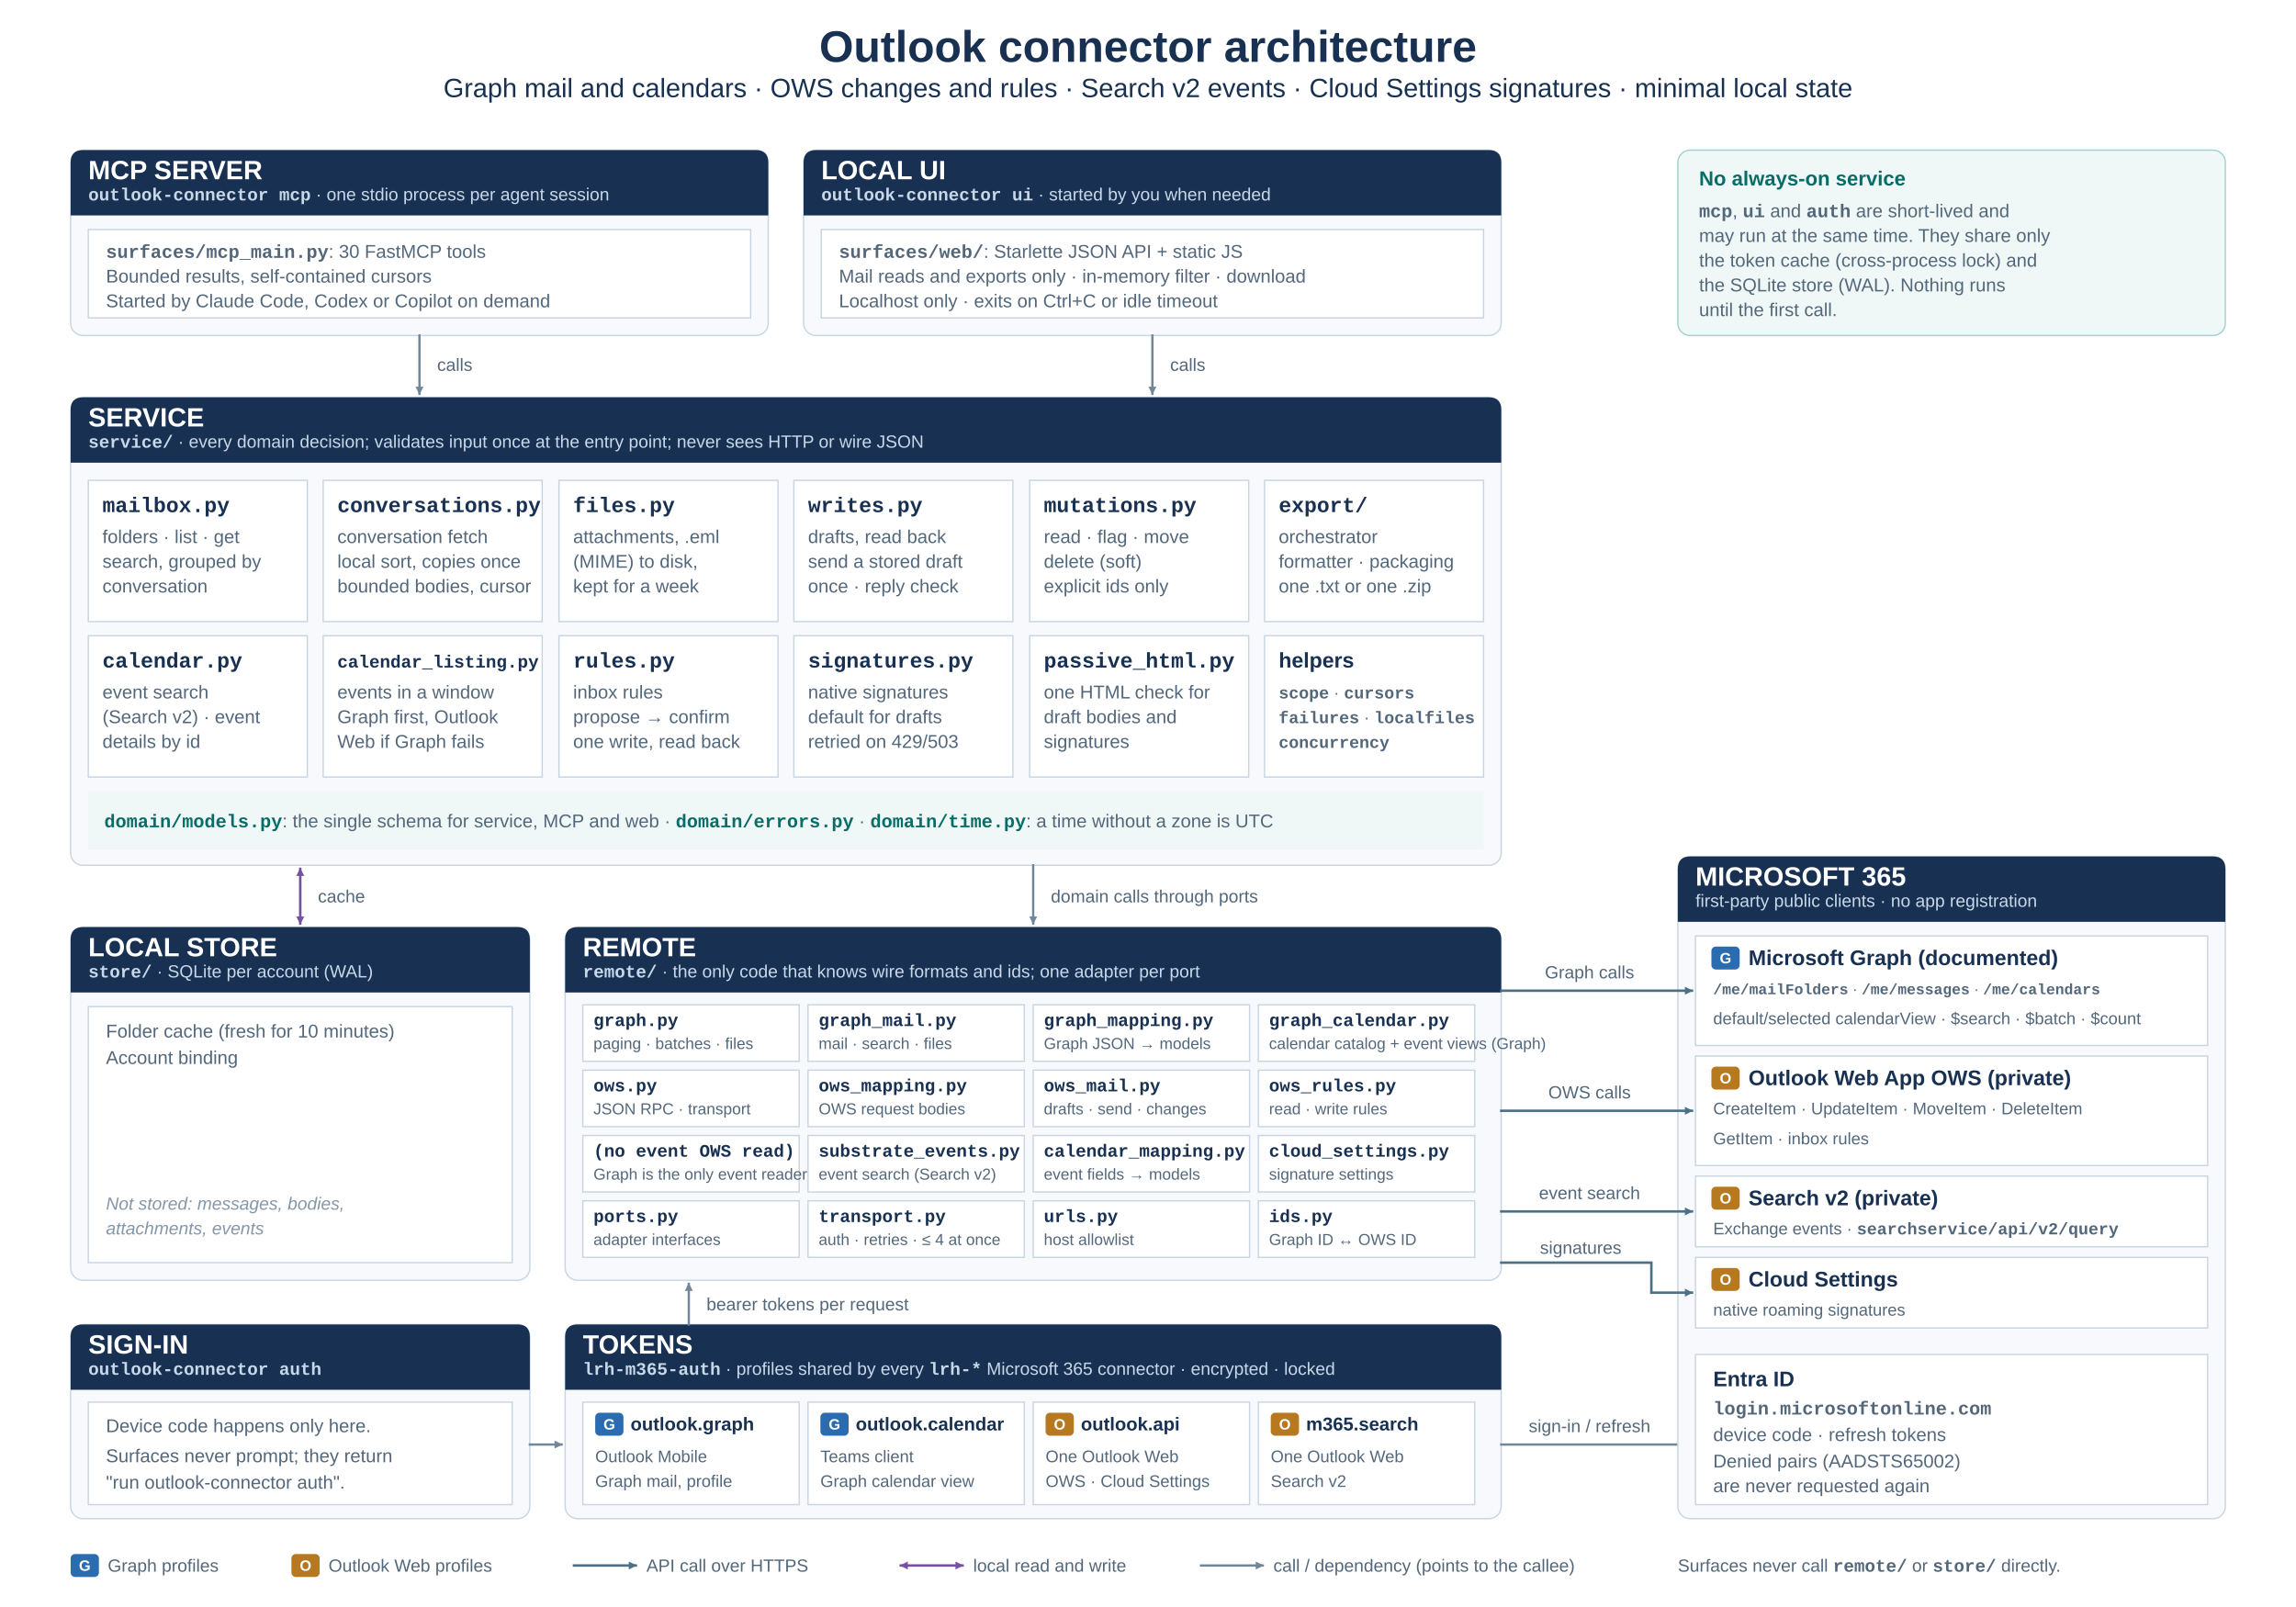
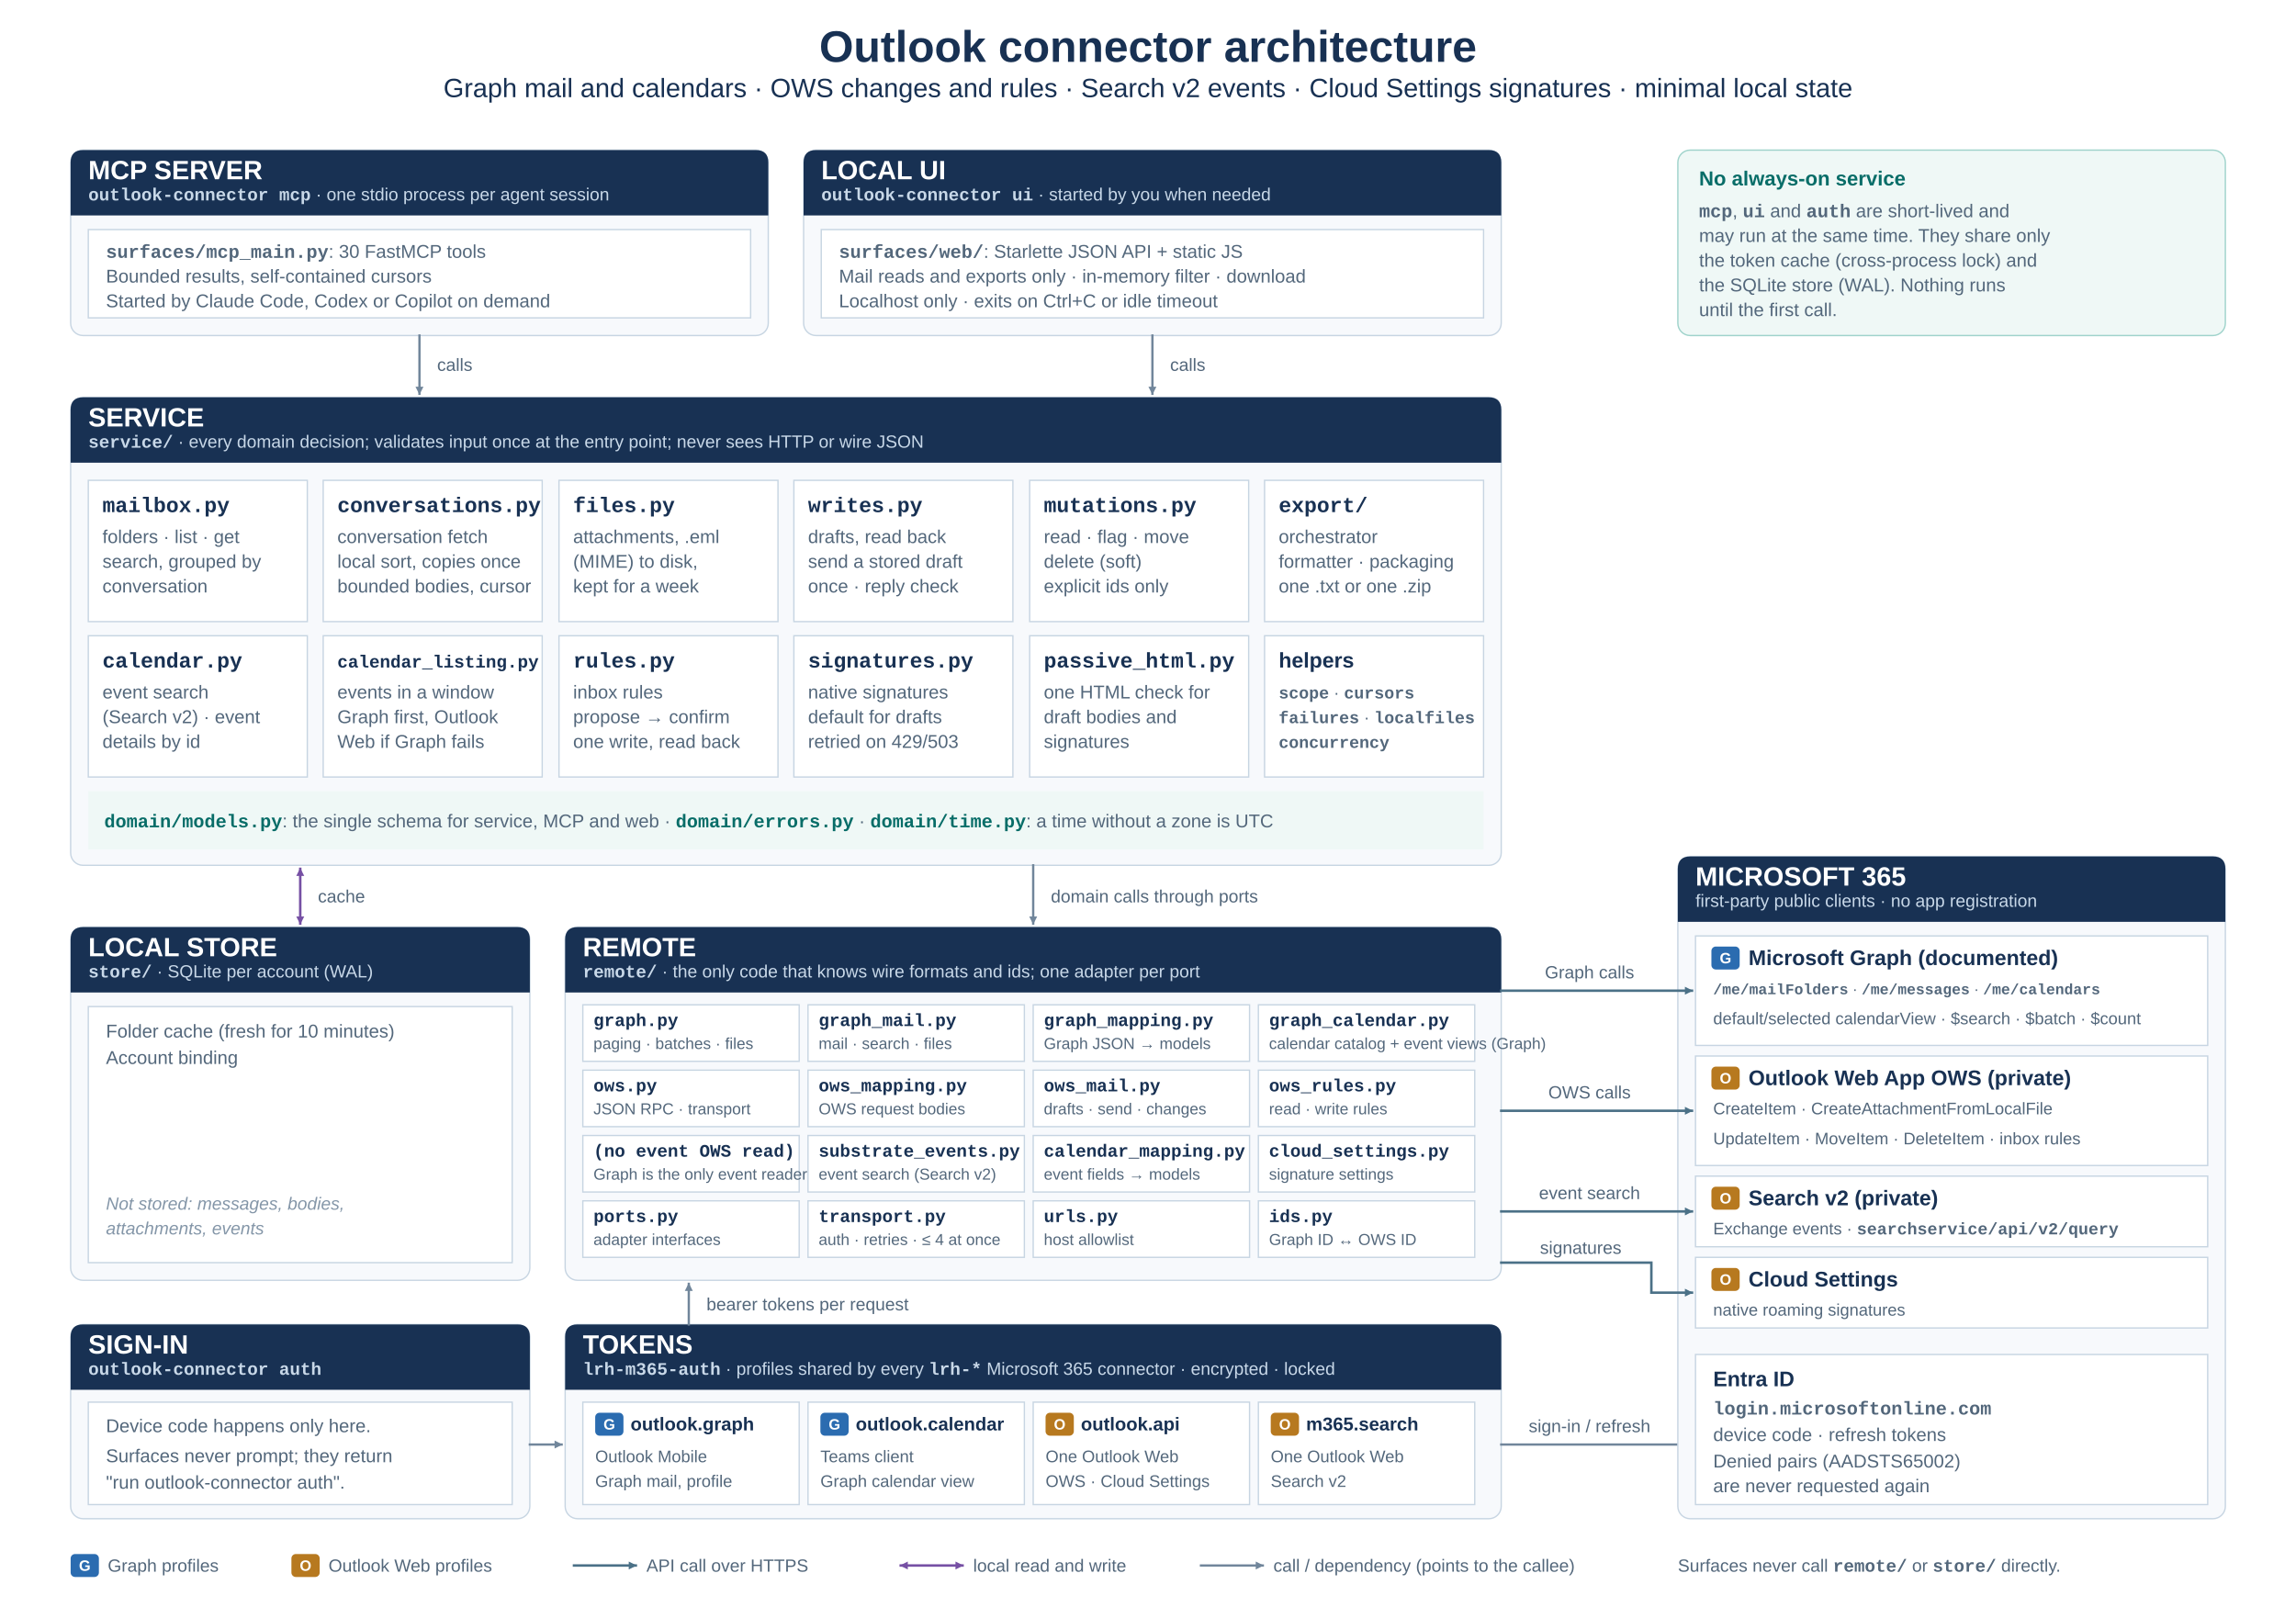
<svg xmlns="http://www.w3.org/2000/svg" width="2600" height="1820" viewBox="0 0 2600 1820" role="img" aria-labelledby="title description">
  <defs>
    <style>
      text { font-family: Arial, Helvetica, sans-serif; }
      .title { fill: #183153; font-size: 50px; font-weight: 700; }
      .subtitle { fill: #183153; font-size: 30px; }
      .card-title { fill: #fff; font-size: 30px; font-weight: 700; }
      .card-subtitle { fill: #c8d8e8; font-size: 20px; }
      .section-title { fill: #183153; font-size: 24px; font-weight: 700; }
      .detail { fill: #53677b; font-size: 21px; }
      .muted { fill: #8496a8; font-size: 20px; font-style: italic; }
      .code { font-family: "Courier New", Consolas, monospace; font-weight: 700; }
      .badge { fill: #fff; font-size: 17px; font-weight: 700; }
      .note-title { fill: #086d68; font-size: 23px; font-weight: 700; }
      .flow-label { fill: #53677b; font-size: 20px; }
      .call-flow { fill: none; stroke: #71869b; stroke-width: 2.6; stroke-linecap: square; stroke-linejoin: miter; marker-end: url(#arrow); }
      .api-flow { fill: none; stroke: #4b7187; stroke-width: 2.8; stroke-linecap: square; marker-end: url(#api-arrow); }
      .local-flow { fill: none; stroke: #7650a4; stroke-width: 2.8; stroke-linecap: square; marker-start: url(#purple-arrow); marker-end: url(#purple-arrow); }
    </style>
    <marker id="arrow" markerWidth="9" markerHeight="9" refX="8" refY="4.5" orient="auto" markerUnits="userSpaceOnUse">
      <path d="M0 0 L9 4.5 L0 9 Z" fill="#71869b" />
    </marker>
    <marker id="api-arrow" markerWidth="9" markerHeight="9" refX="8" refY="4.5" orient="auto" markerUnits="userSpaceOnUse">
      <path d="M0 0 L9 4.5 L0 9 Z" fill="#4b7187" />
    </marker>
    <marker id="purple-arrow" markerWidth="9" markerHeight="9" refX="8" refY="4.5" orient="auto-start-reverse" markerUnits="userSpaceOnUse">
      <path d="M0 0 L9 4.5 L0 9 Z" fill="#7650a4" />
    </marker>
  </defs>
  <rect width="2600" height="1820" fill="#fff" />
  <text class="title" x="1300" y="70" text-anchor="middle">Outlook connector architecture</text>
  <text class="subtitle" x="1300" y="110" text-anchor="middle">Graph mail and calendars · OWS changes and rules · Search v2 events · Cloud Settings signatures · minimal local state</text>
  <rect x="80" y="170" width="790" height="210" rx="14" fill="#f7f9fc" stroke="#c7d5e2" stroke-width="1.5" />
  <path d="M80 244 V184 Q80 170 94 170 H856 Q870 170 870 184 V244 Z" fill="#183153" />
  <text class="card-title" x="100" y="203">MCP SERVER</text>
  <text class="card-subtitle" x="100" y="227">
    <tspan class="code">outlook-connector mcp</tspan> · one stdio process per agent session</text>
  <rect x="100" y="260" width="750" height="100" fill="#fff" stroke="#c7d5e2" stroke-width="1.5" />
  <text class="detail" x="120" y="292">
    <tspan class="code">surfaces/mcp_main.py</tspan>: 30 FastMCP tools</text>
  <text class="detail" x="120" y="320">Bounded results, self-contained cursors</text>
  <text class="detail" x="120" y="348">Started by Claude Code, Codex or Copilot on demand</text>
  <rect x="910" y="170" width="790" height="210" rx="14" fill="#f7f9fc" stroke="#c7d5e2" stroke-width="1.5" />
  <path d="M910 244 V184 Q910 170 924 170 H1686 Q1700 170 1700 184 V244 Z" fill="#183153" />
  <text class="card-title" x="930" y="203">LOCAL UI</text>
  <text class="card-subtitle" x="930" y="227">
    <tspan class="code">outlook-connector ui</tspan> · started by you when needed</text>
  <rect x="930" y="260" width="750" height="100" fill="#fff" stroke="#c7d5e2" stroke-width="1.5" />
  <text class="detail" x="950" y="292">
    <tspan class="code">surfaces/web/</tspan>: Starlette JSON API + static JS</text>
  <text class="detail" x="950" y="320">Mail reads and exports only · in-memory filter · download</text>
  <text class="detail" x="950" y="348">Localhost only · exits on Ctrl+C or idle timeout</text>
  <rect x="1900" y="170" width="620" height="210" rx="14" fill="#eff8f6" stroke="#9fd3cb" stroke-width="1.5" />
  <text class="note-title" x="1924" y="210">No always-on service</text>
  <text class="detail" x="1924" y="246">
    <tspan class="code">mcp</tspan>, <tspan class="code">ui</tspan> and <tspan class="code">auth</tspan> are short-lived and</text>
  <text class="detail" x="1924" y="274">may run at the same time. They share only</text>
  <text class="detail" x="1924" y="302">the token cache (cross-process lock) and</text>
  <text class="detail" x="1924" y="330">the SQLite store (WAL). Nothing runs</text>
  <text class="detail" x="1924" y="358">until the first call.</text>
  <path class="call-flow" d="M475 380 V446" />
  <path class="call-flow" d="M1305 380 V446" />
  <text class="flow-label" x="495" y="420">calls</text>
  <text class="flow-label" x="1325" y="420">calls</text>
  <rect x="80" y="450" width="1620" height="530" rx="14" fill="#f7f9fc" stroke="#c7d5e2" stroke-width="1.5" />
  <path d="M80 524 V464 Q80 450 94 450 H1686 Q1700 450 1700 464 V524 Z" fill="#183153" />
  <text class="card-title" x="100" y="483">SERVICE</text>
  <text class="card-subtitle" x="100" y="507">
    <tspan class="code">service/</tspan> · every domain decision; validates input once at the entry point; never sees HTTP or wire JSON</text>
  <rect x="100" y="544" width="248" height="160" fill="#fff" stroke="#c7d5e2" stroke-width="1.5" />
  <text class="section-title code" x="116" y="580">mailbox.py</text>
  <text class="detail" x="116" y="615">folders · list · get</text>
  <text class="detail" x="116" y="643">search, grouped by</text>
  <text class="detail" x="116" y="671">conversation</text>
  <rect x="366" y="544" width="248" height="160" fill="#fff" stroke="#c7d5e2" stroke-width="1.5" />
  <text class="section-title code" x="382" y="580">conversations.py</text>
  <text class="detail" x="382" y="615">conversation fetch</text>
  <text class="detail" x="382" y="643">local sort, copies once</text>
  <text class="detail" x="382" y="671">bounded bodies, cursor</text>
  <rect x="633" y="544" width="248" height="160" fill="#fff" stroke="#c7d5e2" stroke-width="1.5" />
  <text class="section-title code" x="649" y="580">files.py</text>
  <text class="detail" x="649" y="615">attachments, .eml</text>
  <text class="detail" x="649" y="643">(MIME) to disk,</text>
  <text class="detail" x="649" y="671">kept for a week</text>
  <rect x="899" y="544" width="248" height="160" fill="#fff" stroke="#c7d5e2" stroke-width="1.5" />
  <text class="section-title code" x="915" y="580">writes.py</text>
  <text class="detail" x="915" y="615">drafts, read back</text>
  <text class="detail" x="915" y="643">send a stored draft</text>
  <text class="detail" x="915" y="671">once · reply check</text>
  <rect x="1166" y="544" width="248" height="160" fill="#fff" stroke="#c7d5e2" stroke-width="1.5" />
  <text class="section-title code" x="1182" y="580">mutations.py</text>
  <text class="detail" x="1182" y="615">read · flag · move</text>
  <text class="detail" x="1182" y="643">delete (soft)</text>
  <text class="detail" x="1182" y="671">explicit ids only</text>
  <rect x="1432" y="544" width="248" height="160" fill="#fff" stroke="#c7d5e2" stroke-width="1.5" />
  <text class="section-title code" x="1448" y="580">export/</text>
  <text class="detail" x="1448" y="615">orchestrator</text>
  <text class="detail" x="1448" y="643">formatter · packaging</text>
  <text class="detail" x="1448" y="671">one .txt or one .zip</text>
  <rect x="100" y="720" width="248" height="160" fill="#fff" stroke="#c7d5e2" stroke-width="1.5" />
  <text class="section-title code" x="116" y="756">calendar.py</text>
  <text class="detail" x="116" y="791">event search</text>
  <text class="detail" x="116" y="819">(Search v2) · event</text>
  <text class="detail" x="116" y="847">details by id</text>
  <rect x="366" y="720" width="248" height="160" fill="#fff" stroke="#c7d5e2" stroke-width="1.5" />
  <text class="section-title code" x="382" y="756" style="font-size:20px">calendar_listing.py</text>
  <text class="detail" x="382" y="791">events in a window</text>
  <text class="detail" x="382" y="819">Graph first, Outlook</text>
  <text class="detail" x="382" y="847">Web if Graph fails</text>
  <rect x="633" y="720" width="248" height="160" fill="#fff" stroke="#c7d5e2" stroke-width="1.5" />
  <text class="section-title code" x="649" y="756">rules.py</text>
  <text class="detail" x="649" y="791">inbox rules</text>
  <text class="detail" x="649" y="819">propose → confirm</text>
  <text class="detail" x="649" y="847">one write, read back</text>
  <rect x="899" y="720" width="248" height="160" fill="#fff" stroke="#c7d5e2" stroke-width="1.5" />
  <text class="section-title code" x="915" y="756">signatures.py</text>
  <text class="detail" x="915" y="791">native signatures</text>
  <text class="detail" x="915" y="819">default for drafts</text>
  <text class="detail" x="915" y="847">retried on 429/503</text>
  <rect x="1166" y="720" width="248" height="160" fill="#fff" stroke="#c7d5e2" stroke-width="1.5" />
  <text class="section-title code" x="1182" y="756">passive_html.py</text>
  <text class="detail" x="1182" y="791">one HTML check for</text>
  <text class="detail" x="1182" y="819">draft bodies and</text>
  <text class="detail" x="1182" y="847">signatures</text>
  <rect x="1432" y="720" width="248" height="160" fill="#fff" stroke="#c7d5e2" stroke-width="1.5" />
  <text class="section-title" x="1448" y="756">helpers</text>
  <text class="detail" x="1448" y="791" style="font-size:19px">
    <tspan class="code">scope</tspan> · <tspan class="code">cursors</tspan>
  </text>
  <text class="detail" x="1448" y="819" style="font-size:19px">
    <tspan class="code">failures</tspan> · <tspan class="code">localfiles</tspan>
  </text>
  <text class="detail" x="1448" y="847" style="font-size:19px">
    <tspan class="code">concurrency</tspan>
  </text>
  <rect x="100" y="896" width="1580" height="66" fill="#eff8f6" />
  <text class="detail" x="118" y="937">
    <tspan class="code" fill="#086d68">domain/models.py</tspan>: the single schema for service, MCP and web  ·  <tspan class="code" fill="#086d68">domain/errors.py</tspan>  ·  <tspan class="code" fill="#086d68">domain/time.py</tspan>: a time without a zone is UTC</text>
  <path class="local-flow" d="M340 984 V1046" />
  <text class="flow-label" x="360" y="1022">cache</text>
  <path class="call-flow" d="M1170 980 V1046" />
  <text class="flow-label" x="1190" y="1022">domain calls through ports</text>
  <rect x="80" y="1050" width="520" height="400" rx="14" fill="#f7f9fc" stroke="#c7d5e2" stroke-width="1.5" />
  <path d="M80 1124 V1064 Q80 1050 94 1050 H586 Q600 1050 600 1064 V1124 Z" fill="#183153" />
  <text class="card-title" x="100" y="1083">LOCAL STORE</text>
  <text class="card-subtitle" x="100" y="1107">
    <tspan class="code">store/</tspan> · SQLite per account (WAL)</text>
  <rect x="100" y="1140" width="480" height="290" fill="#fff" stroke="#c7d5e2" stroke-width="1.5" />
  <text class="detail" x="120" y="1175">Folder cache (fresh for 10 minutes)</text>
  <text class="detail" x="120" y="1205">Account binding</text>
  <text class="muted" x="120" y="1370">Not stored: messages, bodies,</text>
  <text class="muted" x="120" y="1398">attachments, events</text>
  <rect x="640" y="1050" width="1060" height="400" rx="14" fill="#f7f9fc" stroke="#c7d5e2" stroke-width="1.5" />
  <path d="M640 1124 V1064 Q640 1050 654 1050 H1686 Q1700 1050 1700 1064 V1124 Z" fill="#183153" />
  <text class="card-title" x="660" y="1083">REMOTE</text>
  <text class="card-subtitle" x="660" y="1107">
    <tspan class="code">remote/</tspan> · the only code that knows wire formats and ids; one adapter per port</text>
  <rect x="660" y="1138" width="245" height="64" fill="#fff" stroke="#c7d5e2" stroke-width="1.5" />
  <text class="section-title code" x="672" y="1162" style="font-size:20px">graph.py</text>
  <text class="detail" x="672" y="1188" style="font-size:18px">paging · batches · files</text>
  <rect x="915" y="1138" width="245" height="64" fill="#fff" stroke="#c7d5e2" stroke-width="1.5" />
  <text class="section-title code" x="927" y="1162" style="font-size:20px">graph_mail.py</text>
  <text class="detail" x="927" y="1188" style="font-size:18px">mail · search · files</text>
  <rect x="1170" y="1138" width="245" height="64" fill="#fff" stroke="#c7d5e2" stroke-width="1.5" />
  <text class="section-title code" x="1182" y="1162" style="font-size:20px">graph_mapping.py</text>
  <text class="detail" x="1182" y="1188" style="font-size:18px">Graph JSON → models</text>
  <rect x="1425" y="1138" width="245" height="64" fill="#fff" stroke="#c7d5e2" stroke-width="1.5" />
  <text class="section-title code" x="1437" y="1162" style="font-size:20px">graph_calendar.py</text>
  <text class="detail" x="1437" y="1188" style="font-size:18px">calendar catalog + event views (Graph)</text>
  <rect x="660" y="1212" width="245" height="64" fill="#fff" stroke="#c7d5e2" stroke-width="1.5" />
  <text class="section-title code" x="672" y="1236" style="font-size:20px">ows.py</text>
  <text class="detail" x="672" y="1262" style="font-size:18px">JSON RPC · transport</text>
  <rect x="915" y="1212" width="245" height="64" fill="#fff" stroke="#c7d5e2" stroke-width="1.5" />
  <text class="section-title code" x="927" y="1236" style="font-size:20px">ows_mapping.py</text>
  <text class="detail" x="927" y="1262" style="font-size:18px">OWS request bodies</text>
  <rect x="1170" y="1212" width="245" height="64" fill="#fff" stroke="#c7d5e2" stroke-width="1.5" />
  <text class="section-title code" x="1182" y="1236" style="font-size:20px">ows_mail.py</text>
  <text class="detail" x="1182" y="1262" style="font-size:18px">drafts · send · changes</text>
  <rect x="1425" y="1212" width="245" height="64" fill="#fff" stroke="#c7d5e2" stroke-width="1.5" />
  <text class="section-title code" x="1437" y="1236" style="font-size:20px">ows_rules.py</text>
  <text class="detail" x="1437" y="1262" style="font-size:18px">read · write rules</text>
  <rect x="660" y="1286" width="245" height="64" fill="#fff" stroke="#c7d5e2" stroke-width="1.5" />
  <text class="section-title code" x="672" y="1310" style="font-size:20px">(no event OWS read)</text>
  <text class="detail" x="672" y="1336" style="font-size:18px">Graph is the only event reader</text>
  <rect x="915" y="1286" width="245" height="64" fill="#fff" stroke="#c7d5e2" stroke-width="1.5" />
  <text class="section-title code" x="927" y="1310" style="font-size:20px">substrate_events.py</text>
  <text class="detail" x="927" y="1336" style="font-size:18px">event search (Search v2)</text>
  <rect x="1170" y="1286" width="245" height="64" fill="#fff" stroke="#c7d5e2" stroke-width="1.5" />
  <text class="section-title code" x="1182" y="1310" style="font-size:20px">calendar_mapping.py</text>
  <text class="detail" x="1182" y="1336" style="font-size:18px">event fields → models</text>
  <rect x="1425" y="1286" width="245" height="64" fill="#fff" stroke="#c7d5e2" stroke-width="1.5" />
  <text class="section-title code" x="1437" y="1310" style="font-size:20px">cloud_settings.py</text>
  <text class="detail" x="1437" y="1336" style="font-size:18px">signature settings</text>
  <rect x="660" y="1360" width="245" height="64" fill="#fff" stroke="#c7d5e2" stroke-width="1.5" />
  <text class="section-title code" x="672" y="1384" style="font-size:20px">ports.py</text>
  <text class="detail" x="672" y="1410" style="font-size:18px">adapter interfaces</text>
  <rect x="915" y="1360" width="245" height="64" fill="#fff" stroke="#c7d5e2" stroke-width="1.5" />
  <text class="section-title code" x="927" y="1384" style="font-size:20px">transport.py</text>
  <text class="detail" x="927" y="1410" style="font-size:18px">auth · retries · ≤ 4 at once</text>
  <rect x="1170" y="1360" width="245" height="64" fill="#fff" stroke="#c7d5e2" stroke-width="1.5" />
  <text class="section-title code" x="1182" y="1384" style="font-size:20px">urls.py</text>
  <text class="detail" x="1182" y="1410" style="font-size:18px">host allowlist</text>
  <rect x="1425" y="1360" width="245" height="64" fill="#fff" stroke="#c7d5e2" stroke-width="1.5" />
  <text class="section-title code" x="1437" y="1384" style="font-size:20px">ids.py</text>
  <text class="detail" x="1437" y="1410" style="font-size:18px">Graph ID ↔ OWS ID</text>
  <rect x="80" y="1500" width="520" height="220" rx="14" fill="#f7f9fc" stroke="#c7d5e2" stroke-width="1.5" />
  <path d="M80 1574 V1514 Q80 1500 94 1500 H586 Q600 1500 600 1514 V1574 Z" fill="#183153" />
  <text class="card-title" x="100" y="1533">SIGN-IN</text>
  <text class="card-subtitle" x="100" y="1557">
    <tspan class="code">outlook-connector auth</tspan>
  </text>
  <rect x="100" y="1588" width="480" height="116" fill="#fff" stroke="#c7d5e2" stroke-width="1.5" />
  <text class="detail" x="120" y="1622">Device code happens only here.</text>
  <text class="detail" x="120" y="1656">Surfaces never prompt; they return</text>
  <text class="detail" x="120" y="1686">"run outlook-connector auth".</text>
  <path class="call-flow" d="M600 1636 H636" />
  <rect x="640" y="1500" width="1060" height="220" rx="14" fill="#f7f9fc" stroke="#c7d5e2" stroke-width="1.5" />
  <path d="M640 1574 V1514 Q640 1500 654 1500 H1686 Q1700 1500 1700 1514 V1574 Z" fill="#183153" />
  <text class="card-title" x="660" y="1533">TOKENS</text>
  <text class="card-subtitle" x="660" y="1557">
    <tspan class="code">lrh-m365-auth</tspan> · profiles shared by every <tspan class="code">lrh-*</tspan> Microsoft 365 connector · encrypted · locked</text>
  <rect x="660" y="1588" width="245" height="116" fill="#fff" stroke="#c7d5e2" stroke-width="1.5" />
  <rect x="674" y="1600" width="32" height="26" rx="5" fill="#2b6cb0" />
  <text class="badge" x="690" y="1619" text-anchor="middle">G</text>
  <text class="section-title" x="714" y="1620" style="font-size:21px">outlook.graph</text>
  <text class="detail" x="674" y="1656" style="font-size:19px">Outlook Mobile</text>
  <text class="detail" x="674" y="1684" style="font-size:19px">Graph mail, profile</text>
  <rect x="915" y="1588" width="245" height="116" fill="#fff" stroke="#c7d5e2" stroke-width="1.5" />
  <rect x="929" y="1600" width="32" height="26" rx="5" fill="#2b6cb0" />
  <text class="badge" x="945" y="1619" text-anchor="middle">G</text>
  <text class="section-title" x="969" y="1620" style="font-size:21px">outlook.calendar</text>
  <text class="detail" x="929" y="1656" style="font-size:19px">Teams client</text>
  <text class="detail" x="929" y="1684" style="font-size:19px">Graph calendar view</text>
  <rect x="1170" y="1588" width="245" height="116" fill="#fff" stroke="#c7d5e2" stroke-width="1.5" />
  <rect x="1184" y="1600" width="32" height="26" rx="5" fill="#b7791f" />
  <text class="badge" x="1200" y="1619" text-anchor="middle">O</text>
  <text class="section-title" x="1224" y="1620" style="font-size:21px">outlook.api</text>
  <text class="detail" x="1184" y="1656" style="font-size:19px">One Outlook Web</text>
  <text class="detail" x="1184" y="1684" style="font-size:19px">OWS · Cloud Settings</text>
  <rect x="1425" y="1588" width="245" height="116" fill="#fff" stroke="#c7d5e2" stroke-width="1.5" />
  <rect x="1439" y="1600" width="32" height="26" rx="5" fill="#b7791f" />
  <text class="badge" x="1455" y="1619" text-anchor="middle">O</text>
  <text class="section-title" x="1479" y="1620" style="font-size:21px">m365.search</text>
  <text class="detail" x="1439" y="1656" style="font-size:19px">One Outlook Web</text>
  <text class="detail" x="1439" y="1684" style="font-size:19px">Search v2</text>
  <path class="call-flow" d="M780 1500 V1454" />
  <text class="flow-label" x="800" y="1484">bearer tokens per request</text>
  <path class="call-flow" d="M1700 1636 H1916" />
  <text class="flow-label" x="1800" y="1622" text-anchor="middle">sign-in / refresh</text>
  <rect x="1900" y="970" width="620" height="750" rx="14" fill="#f7f9fc" stroke="#c7d5e2" stroke-width="1.5" />
  <path d="M1900 1044 V984 Q1900 970 1914 970 H2506 Q2520 970 2520 984 V1044 Z" fill="#183153" />
  <text class="card-title" x="1920" y="1003">MICROSOFT 365</text>
  <text class="card-subtitle" x="1920" y="1027">first-party public clients · no app registration</text>
  <rect x="1920" y="1060" width="580" height="124" fill="#fff" stroke="#c7d5e2" stroke-width="1.5" />
  <rect x="1938" y="1072" width="32" height="26" rx="5" fill="#2b6cb0" />
  <text class="badge" x="1954" y="1091" text-anchor="middle">G</text>
  <text class="section-title" x="1980" y="1093">Microsoft Graph (documented)</text>
  <text class="detail" x="1940" y="1126" style="font-size:17px">
    <tspan class="code">/me/mailFolders</tspan> · <tspan class="code">/me/messages</tspan> · <tspan class="code">/me/calendars</tspan>
  </text>
  <text class="detail" x="1940" y="1160" style="font-size:19px">default/selected calendarView · $search · $batch · $count</text>
  <rect x="1920" y="1196" width="580" height="124" fill="#fff" stroke="#c7d5e2" stroke-width="1.5" />
  <rect x="1938" y="1208" width="32" height="26" rx="5" fill="#b7791f" />
  <text class="badge" x="1954" y="1227" text-anchor="middle">O</text>
  <text class="section-title" x="1980" y="1229">Outlook Web App OWS (private)</text>
-   <text class="detail" x="1940" y="1262" style="font-size:19px">CreateItem · UpdateItem · MoveItem · DeleteItem</text>
-   <text class="detail" x="1940" y="1296" style="font-size:19px">GetItem · inbox rules</text>
+   <text class="detail" x="1940" y="1262" style="font-size:19px">CreateItem · CreateAttachmentFromLocalFile</text>
+   <text class="detail" x="1940" y="1296" style="font-size:19px">UpdateItem · MoveItem · DeleteItem · inbox rules</text>
  <rect x="1920" y="1332" width="580" height="80" fill="#fff" stroke="#c7d5e2" stroke-width="1.5" />
  <rect x="1938" y="1344" width="32" height="26" rx="5" fill="#b7791f" />
  <text class="badge" x="1954" y="1363" text-anchor="middle">O</text>
  <text class="section-title" x="1980" y="1365">Search v2 (private)</text>
  <text class="detail" x="1940" y="1398" style="font-size:19px">Exchange events · <tspan class="code">searchservice/api/v2/query</tspan>
  </text>
  <rect x="1920" y="1424" width="580" height="80" fill="#fff" stroke="#c7d5e2" stroke-width="1.5" />
  <rect x="1938" y="1436" width="32" height="26" rx="5" fill="#b7791f" />
  <text class="badge" x="1954" y="1455" text-anchor="middle">O</text>
  <text class="section-title" x="1980" y="1457">Cloud Settings</text>
  <text class="detail" x="1940" y="1490" style="font-size:19px">native roaming signatures</text>
  <rect x="1920" y="1534" width="580" height="170" fill="#fff" stroke="#c7d5e2" stroke-width="1.5" />
  <text class="section-title" x="1940" y="1570">Entra ID</text>
  <text class="detail" x="1940" y="1602">
    <tspan class="code">login.microsoftonline.com</tspan>
  </text>
  <text class="detail" x="1940" y="1632">device code · refresh tokens</text>
  <text class="detail" x="1940" y="1662">Denied pairs (AADSTS65002)</text>
  <text class="detail" x="1940" y="1690">are never requested again</text>
  <path class="api-flow" d="M1700 1122 H1916" />
  <text class="flow-label" x="1800" y="1108" text-anchor="middle">Graph calls</text>
  <path class="api-flow" d="M1700 1258 H1916" />
  <text class="flow-label" x="1800" y="1244" text-anchor="middle">OWS calls</text>
  <path class="api-flow" d="M1700 1372 H1916" />
  <text class="flow-label" x="1800" y="1358" text-anchor="middle">event search</text>
  <path class="api-flow" d="M1700 1430 H1870 V1464 H1916" />
  <text class="flow-label" x="1790" y="1420" text-anchor="middle">signatures</text>
  <rect x="80" y="1760" width="32" height="26" rx="5" fill="#2b6cb0" />
  <text class="badge" x="96" y="1779" text-anchor="middle">G</text>
  <text class="flow-label" x="122" y="1780">Graph profiles</text>
  <rect x="330" y="1760" width="32" height="26" rx="5" fill="#b7791f" />
  <text class="badge" x="346" y="1779" text-anchor="middle">O</text>
  <text class="flow-label" x="372" y="1780">Outlook Web profiles</text>
  <path class="api-flow" d="M650 1773 H720" />
  <text class="flow-label" x="732" y="1780">API call over HTTPS</text>
  <path class="local-flow" d="M1020 1773 H1090" />
  <text class="flow-label" x="1102" y="1780">local read and write</text>
  <path class="call-flow" d="M1360 1773 H1430" />
  <text class="flow-label" x="1442" y="1780">call / dependency (points to the callee)</text>
  <text class="flow-label" x="1900" y="1780">Surfaces never call <tspan class="code">remote/</tspan> or <tspan class="code">store/</tspan> directly.</text>
</svg>
